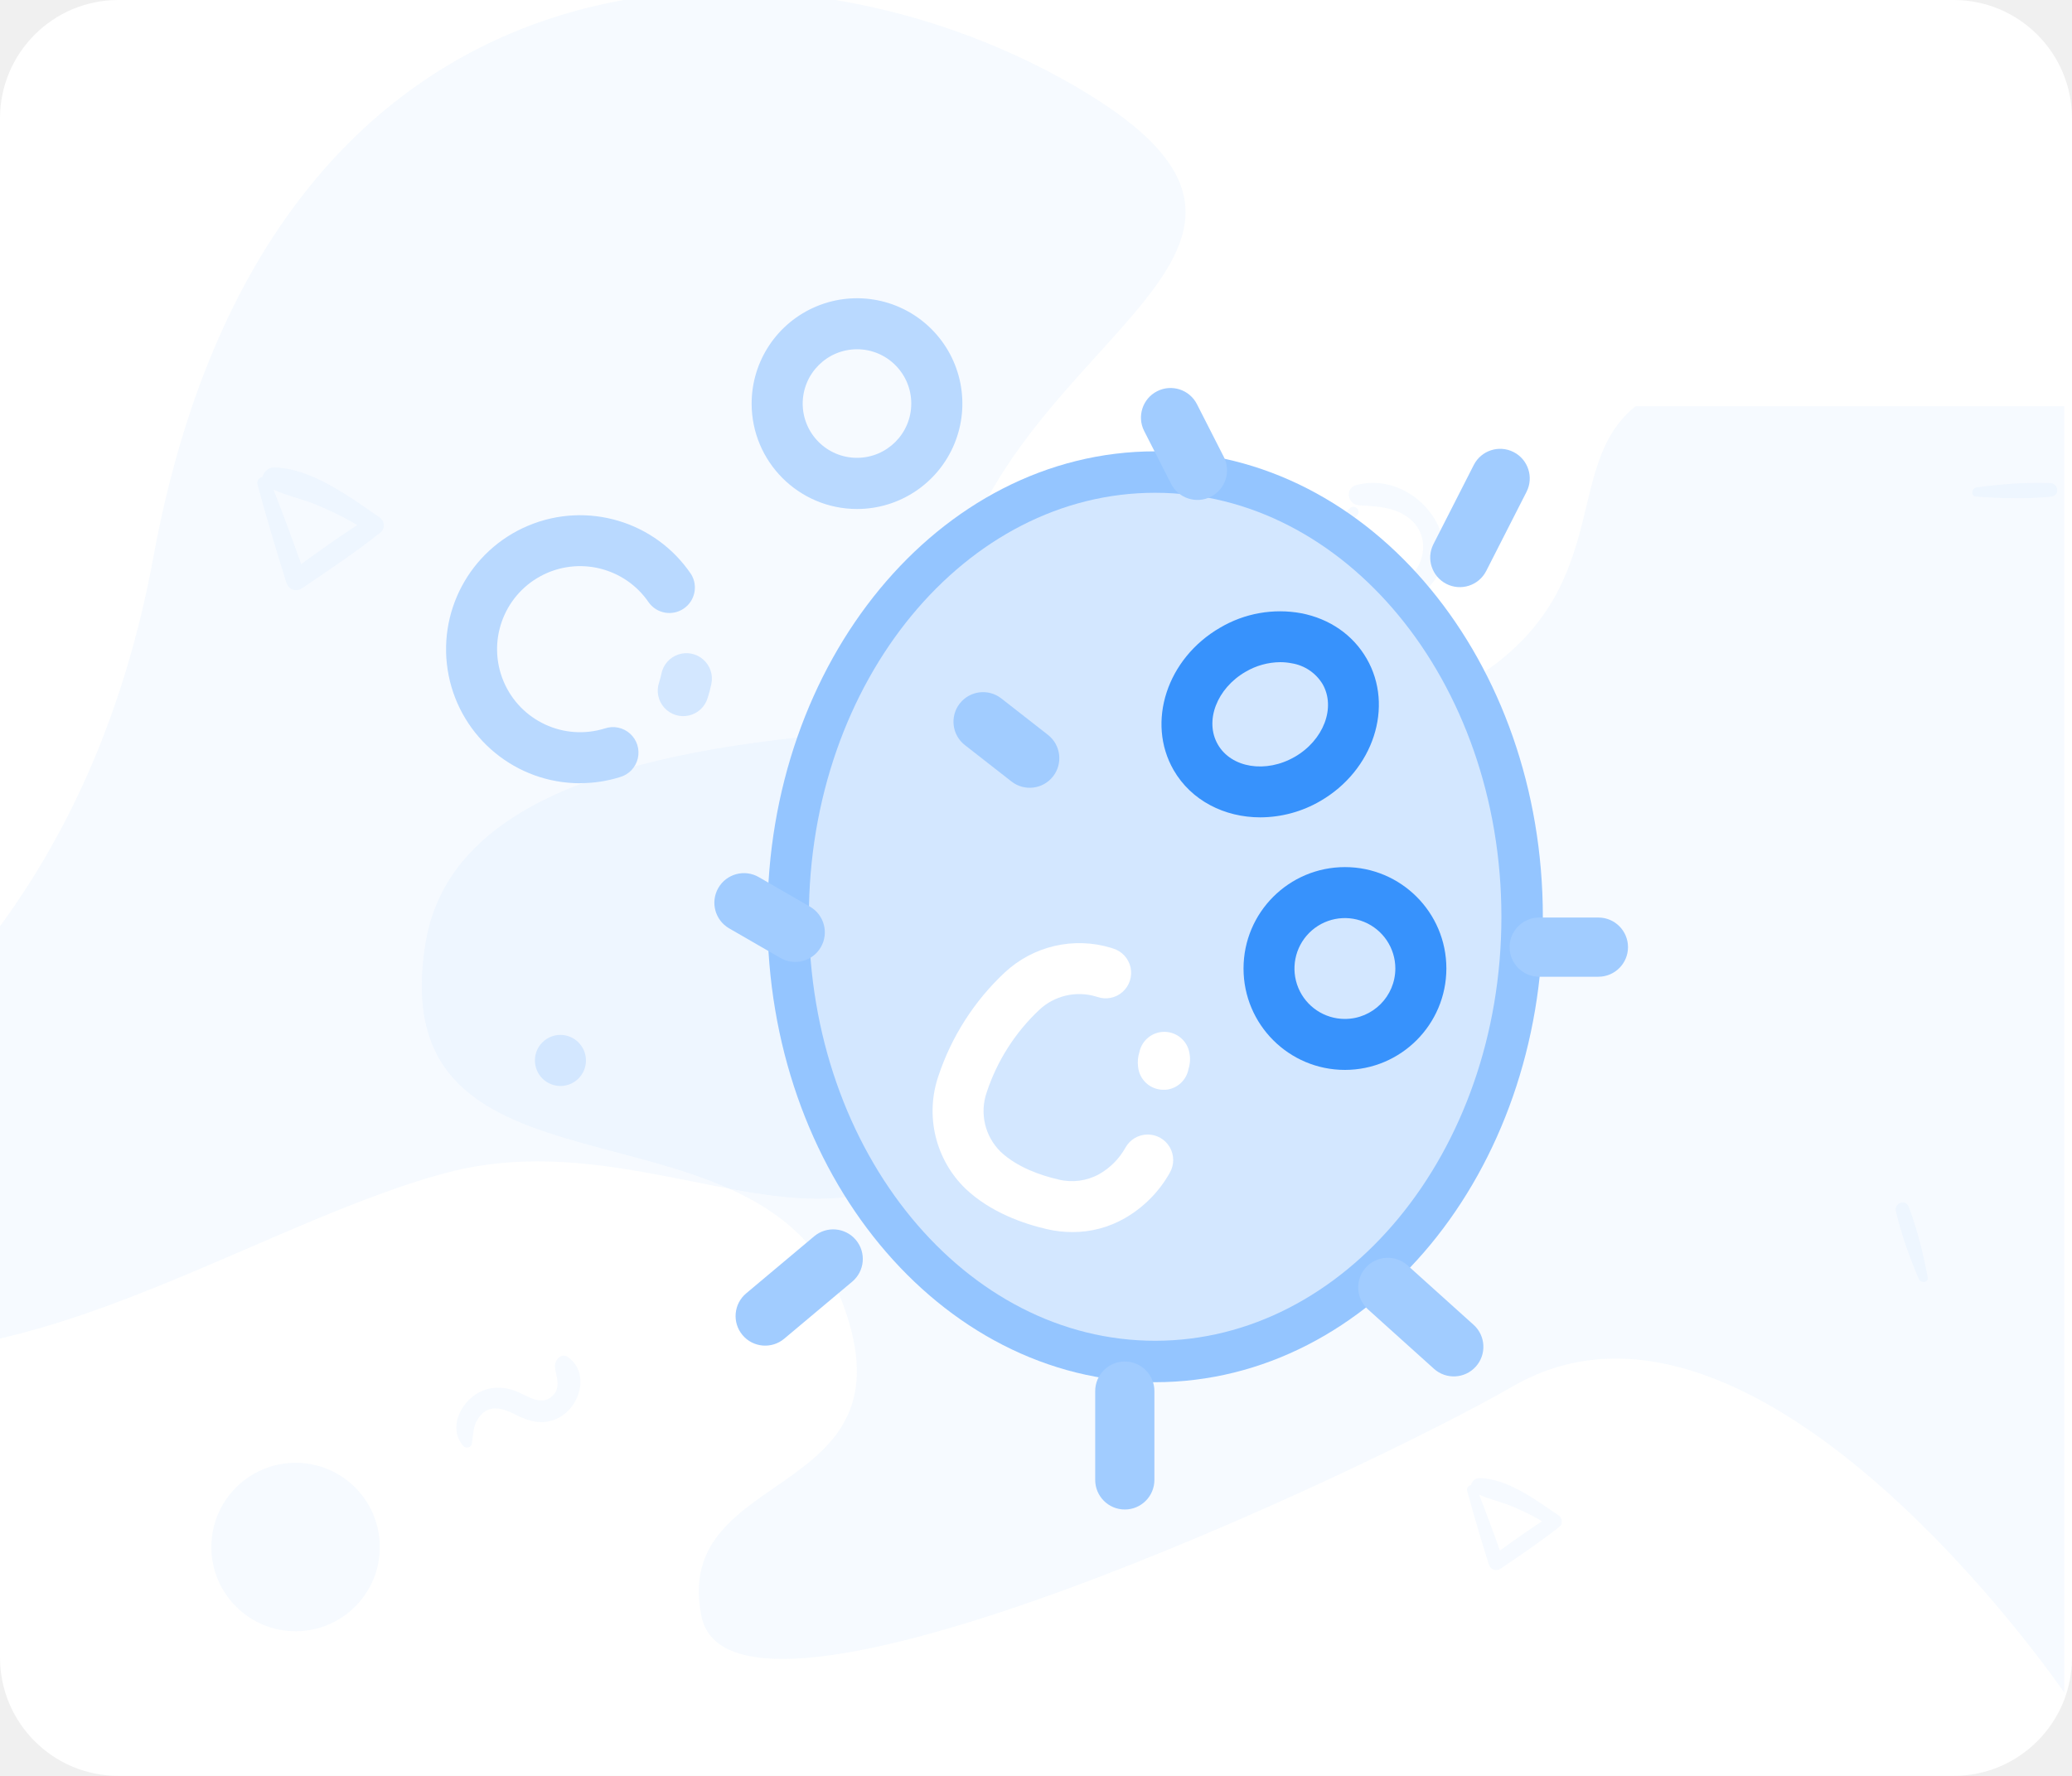
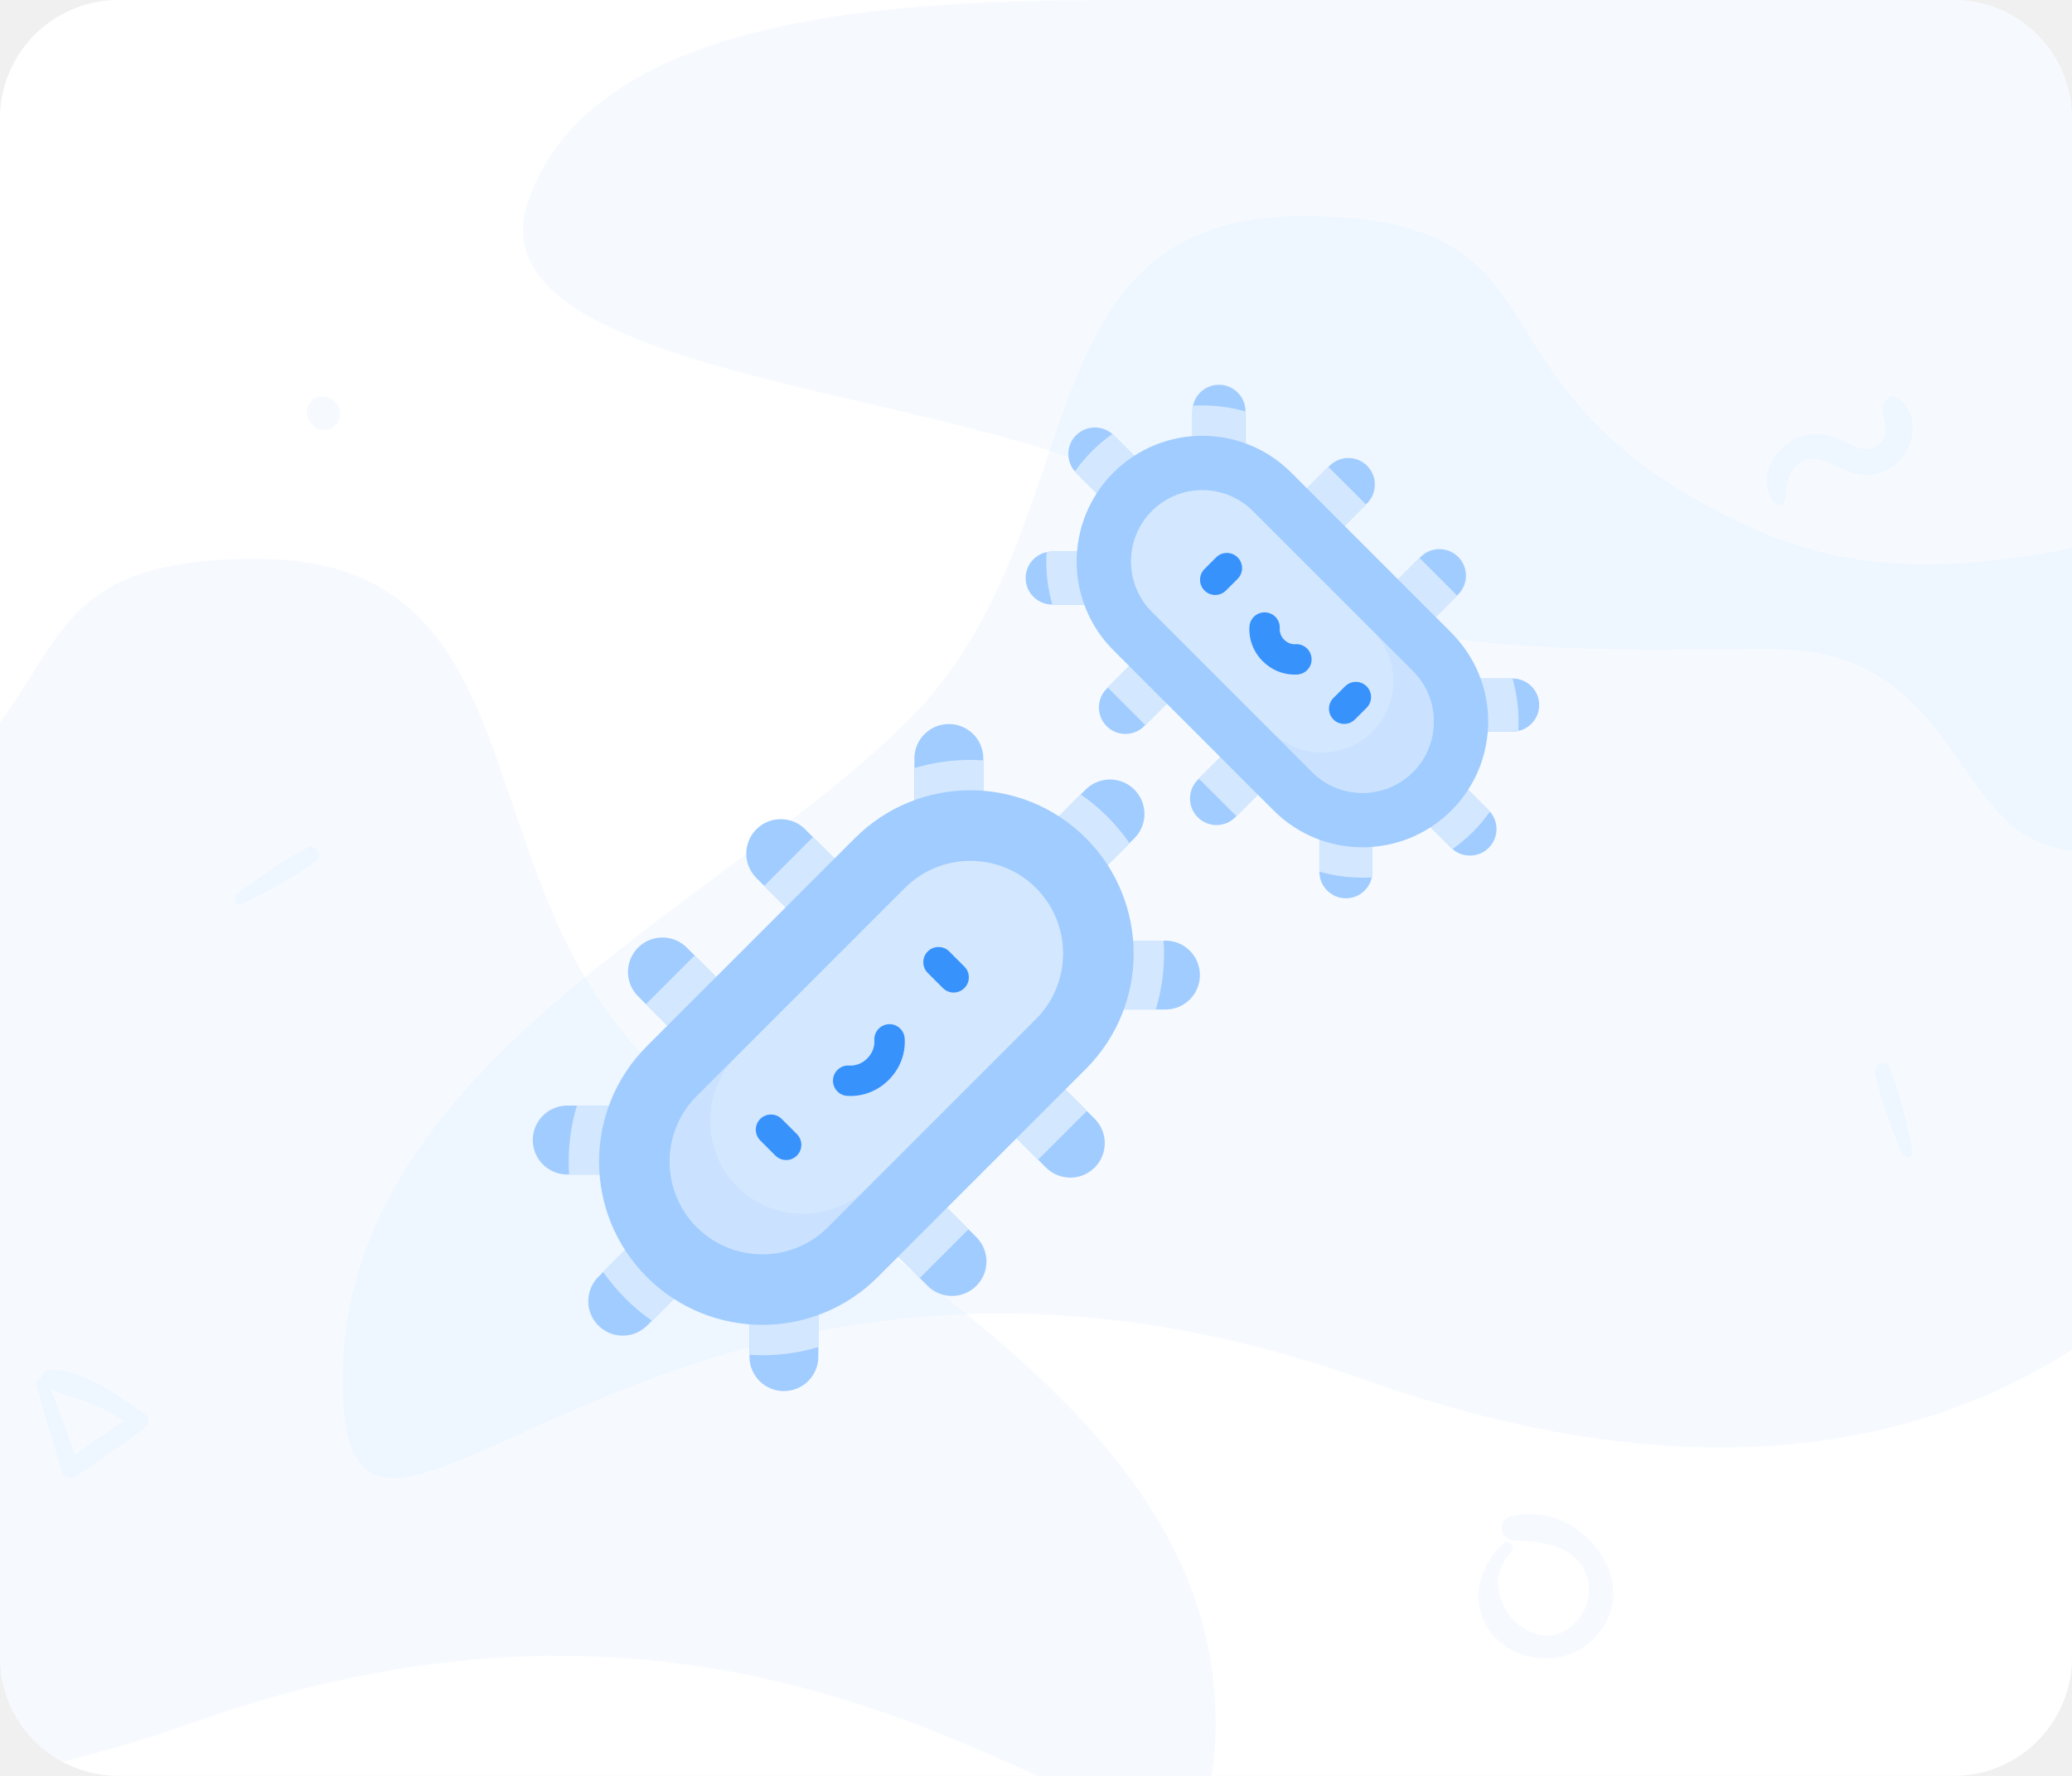
<svg xmlns="http://www.w3.org/2000/svg" width="70" height="60" viewBox="0 0 70 60" fill="none">
  <rect width="70" height="60" rx="4" fill="white" />
  <mask id="mask0" mask-type="alpha" maskUnits="userSpaceOnUse" x="0" y="0" width="70" height="60">
    <rect width="70" height="60" rx="4" fill="white" />
  </mask>
  <g mask="url(#mask0)">
-     <path opacity="0.05" d="M5.184 18.814C1.283 40.016 -17.304 39.709 -9.486 44.223C-1.668 48.737 7.658 41.612 15.057 39.629C22.456 37.647 29.089 44.213 33.208 37.079C37.328 29.944 30.87 31.008 31.935 21.229C33.001 11.449 46.435 8.752 36.272 2.884C26.108 -2.984 9.086 -2.388 5.184 18.814Z" fill="#3792FC" />
-     <path opacity="0.05" d="M51.113 46.836C46.185 49.682 24.73 59.769 23.695 54.596C22.661 49.423 31.24 50.793 28.351 43.732C25.463 36.671 12.832 41.146 14.383 31.834C16.167 21.131 44.151 26.207 49.427 23.162C54.702 20.116 52.665 15.797 55.252 13.728C59.908 13.728 69.737 13.728 69.737 13.728L69.737 57.183C69.737 57.183 59.402 42.051 51.113 46.836Z" fill="#3792FC" />
-     <circle opacity="0.05" cx="9.986" cy="52.268" r="2.845" fill="#3792FC" />
-     <path opacity="0.05" d="M64.483 40.778C64.378 40.501 63.989 40.644 64.054 40.925C64.231 41.7 64.517 42.484 64.827 43.214C64.89 43.363 65.16 43.338 65.124 43.157C64.972 42.362 64.773 41.535 64.483 40.778Z" fill="#3792FC" />
-     <path opacity="0.05" d="M16.141 47.944C16.472 47.425 16.941 47.555 17.395 47.784C17.857 48.017 18.294 48.156 18.795 47.939C19.58 47.6 19.95 46.415 19.2 45.858C18.957 45.676 18.718 45.974 18.75 46.203C18.795 46.521 18.953 46.874 18.681 47.146C18.316 47.511 17.887 47.204 17.522 47.04C17.129 46.863 16.709 46.824 16.305 46.988C15.607 47.271 15.099 48.218 15.655 48.858C15.732 48.947 15.92 48.906 15.94 48.782C15.985 48.486 15.977 48.205 16.141 47.944Z" fill="#3792FC" />
-     <path opacity="0.05" d="M9.671 19.666C9.752 19.929 10.002 20.013 10.229 19.857C11.122 19.25 12.011 18.657 12.858 17.985C13.02 17.855 12.985 17.595 12.826 17.485C11.836 16.806 10.502 15.803 9.246 15.797C8.927 15.794 8.703 16.245 9.028 16.43C9.534 16.722 10.141 16.826 10.683 17.05C11.307 17.309 11.927 17.615 12.478 18.007C12.491 17.826 12.504 17.644 12.514 17.462C11.569 18.043 10.68 18.695 9.784 19.345C9.96 19.38 10.138 19.416 10.313 19.452C9.93 18.368 9.538 17.293 9.112 16.225C9.018 16.001 8.635 16.125 8.7 16.362C8.999 17.472 9.327 18.569 9.671 19.666Z" fill="#3792FC" />
-     <path opacity="0.05" d="M69.287 16.778C69.593 16.749 69.554 16.333 69.258 16.322C68.441 16.29 67.584 16.36 66.776 16.469C66.616 16.491 66.566 16.76 66.754 16.775C67.584 16.837 68.457 16.861 69.287 16.778Z" fill="#3792FC" />
-     <path opacity="0.05" d="M45.3 19.762C45.943 20.543 47.193 20.705 47.996 20.085C49.94 18.584 47.913 15.819 45.817 16.391C45.428 16.497 45.526 17.051 45.909 17.071C46.521 17.106 47.178 17.129 47.667 17.56C48.193 18.021 48.205 18.801 47.773 19.333C46.629 20.737 44.645 18.67 45.846 17.412C46 17.254 45.766 17.02 45.606 17.171C44.888 17.86 44.616 18.933 45.3 19.762Z" fill="#3792FC" />
-     <path opacity="0.05" d="M50.294 52.842C50.355 53.039 50.543 53.102 50.713 52.986C51.383 52.53 52.05 52.085 52.685 51.581C52.807 51.484 52.78 51.289 52.66 51.206C51.918 50.697 50.917 49.945 49.975 49.94C49.737 49.938 49.569 50.276 49.812 50.415C50.192 50.634 50.647 50.712 51.054 50.88C51.521 51.075 51.986 51.303 52.4 51.598C52.41 51.462 52.419 51.325 52.427 51.189C51.718 51.625 51.051 52.114 50.38 52.601C50.511 52.628 50.645 52.655 50.776 52.681C50.489 51.868 50.194 51.062 49.876 50.262C49.807 50.094 49.52 50.186 49.566 50.364C49.79 51.196 50.036 52.019 50.294 52.842Z" fill="#3792FC" />
+     <path opacity="0.05" d="M38.577 0C31.878 0 20.309 0 17.873 6.698C15.437 13.397 35.689 13.004 40.404 17.718C45.118 22.433 52.719 21.922 59.89 21.922C67.06 21.922 65.701 29.825 71.46 28.62C77.218 27.416 72.068 21.38 73.895 17.718C73.895 14.305 73.895 0 73.895 0C73.895 0 49.842 0 38.577 0Z" fill="#3792FC" />
+     <path opacity="0.05" d="M6.535 58.194C30.445 49.693 41.071 68.821 41.071 58.194C41.071 47.568 28.319 42.255 21.944 35.879C15.568 29.503 18.358 18.877 8.661 18.877C-1.037 18.877 3.849 24.834 -6.747 29.503C-17.344 34.173 -28 22.065 -28 35.879C-28 49.693 -17.374 66.695 6.535 58.194Z" fill="#3792FC" />
+     <path opacity="0.05" d="M46.116 46.624C22.207 38.123 11.581 57.251 11.581 46.624C11.581 35.998 24.332 30.685 30.708 24.309C37.084 17.933 34.294 7.307 43.991 7.307C53.688 7.307 48.803 13.264 59.399 17.933C69.996 22.603 80.652 10.495 80.652 24.309C80.652 38.123 70.026 55.126 46.116 46.624Z" fill="#3792FC" />
+     <path opacity="0.05" d="M8.152 30.542C9.012 30.131 9.893 29.657 10.668 29.101C10.953 28.896 10.672 28.498 10.373 28.656C9.545 29.09 8.736 29.651 7.998 30.222C7.847 30.336 7.956 30.635 8.152 30.542Z" fill="#3792FC" />
+     <path opacity="0.05" d="M64.609 38.904C64.43 37.968 64.196 36.995 63.855 36.103C63.731 35.777 63.273 35.945 63.349 36.276C63.558 37.189 63.895 38.111 64.26 38.971C64.333 39.146 64.651 39.117 64.609 38.904Z" fill="#3792FC" />
+     <path opacity="0.05" d="M11.335 13.595C11.318 13.58 11.303 13.565 11.286 13.553C11.073 13.363 10.724 13.327 10.517 13.553C10.309 13.78 10.315 14.094 10.517 14.322C10.532 14.338 10.547 14.353 10.559 14.37C10.749 14.585 11.143 14.579 11.335 14.37C11.524 14.162 11.562 13.797 11.335 13.595Z" fill="#3792FC" />
+     <path opacity="0.05" d="M60.301 16.905C60.355 16.557 60.345 16.226 60.538 15.918C60.927 15.307 61.479 15.46 62.014 15.73C62.558 16.005 63.072 16.167 63.663 15.913C64.586 15.514 65.021 14.119 64.138 13.463C63.853 13.249 63.571 13.6 63.609 13.87C63.663 14.244 63.848 14.659 63.528 14.979C63.098 15.409 62.594 15.048 62.164 14.854C61.701 14.646 61.207 14.6 60.731 14.793C59.91 15.127 59.312 16.241 59.965 16.994C60.057 17.099 60.278 17.05 60.301 16.905Z" fill="#3792FC" />
+     <path opacity="0.05" d="M50.768 52.16C49.923 52.971 49.604 54.233 50.408 55.209C51.165 56.128 52.636 56.32 53.582 55.589C55.87 53.822 53.484 50.568 51.017 51.241C50.56 51.366 50.674 52.019 51.125 52.042C51.845 52.083 52.619 52.109 53.195 52.618C53.814 53.16 53.828 54.078 53.319 54.704C51.973 56.357 49.637 53.923 51.051 52.443C51.233 52.258 50.957 51.981 50.768 52.16Z" fill="#3792FC" />
+     <path opacity="0.05" d="M1.235 46.778C1.499 47.758 1.788 48.727 2.092 49.695C2.163 49.927 2.384 50.002 2.585 49.864C3.373 49.328 4.158 48.804 4.906 48.211C5.049 48.096 5.017 47.867 4.877 47.769C4.003 47.17 2.825 46.285 1.716 46.279C1.435 46.276 1.238 46.675 1.524 46.838C1.971 47.096 2.507 47.188 2.986 47.385C3.536 47.615 4.083 47.884 4.57 48.231C4.582 48.07 4.593 47.91 4.602 47.749C3.768 48.262 2.983 48.838 2.192 49.411C2.347 49.443 2.504 49.474 2.659 49.506C2.321 48.549 1.974 47.6 1.599 46.658C1.519 46.46 1.18 46.569 1.235 46.778Z" fill="#3792FC" />
  </g>
-   <ellipse cx="39.025" cy="30.974" rx="12.398" ry="15.025" fill="#D3E7FF" stroke="#94C5FF" stroke-width="1.4" />
-   <rect x="38.201" y="13.672" width="2" height="4" rx="1" transform="rotate(-27 38.2009 13.672)" fill="#A1CCFF" />
-   <rect x="50.244" y="14.819" width="2" height="5" rx="1" transform="rotate(27 50.2439 14.8185)" fill="#A1CCFF" />
-   <rect x="55" y="31" width="2" height="4" rx="1" transform="rotate(90 55 31)" fill="#A1CCFF" />
-   <rect x="50.527" y="45.43" width="2" height="5" rx="1" transform="rotate(132 50.527 45.4297)" fill="#A1CCFF" />
-   <rect x="39" y="51" width="2" height="5" rx="1" transform="rotate(180 39 51)" fill="#A1CCFF" />
-   <rect x="25.728" y="45.873" width="2" height="5" rx="1" transform="rotate(-130 25.7277 45.873)" fill="#A1CCFF" />
-   <rect x="23.768" y="30.866" width="2" height="4" rx="1" transform="rotate(-60 23.7679 30.866)" fill="#A1CCFF" />
-   <rect x="31.808" y="24.557" width="2" height="4" rx="1" transform="rotate(-52 31.8082 24.5567)" fill="#A1CCFF" />
-   <path fill-rule="evenodd" clip-rule="evenodd" d="M32.241 15C31.69 16.33 30.392 17.197 28.952 17.197C26.987 17.194 25.395 15.602 25.393 13.637C25.393 12.197 26.26 10.899 27.591 10.348C28.921 9.797 30.452 10.101 31.47 11.12C32.488 12.138 32.793 13.669 32.241 15ZM30.786 13.634C30.786 12.621 29.965 11.8 28.952 11.8C27.94 11.803 27.121 12.622 27.118 13.634C27.118 14.647 27.939 15.468 28.952 15.468C29.965 15.468 30.786 14.647 30.786 13.634Z" fill="#B9D9FF" />
-   <path d="M19.597 26.46C20.055 26.461 20.509 26.391 20.946 26.255C21.246 26.169 21.477 25.927 21.548 25.623C21.619 25.318 21.52 24.999 21.288 24.789C21.056 24.579 20.729 24.511 20.433 24.611C19.055 25.041 17.575 24.354 17.014 23.024C16.453 21.693 16.993 20.154 18.262 19.466C19.532 18.779 21.116 19.167 21.924 20.364C22.198 20.733 22.714 20.821 23.096 20.564C23.477 20.308 23.589 19.797 23.351 19.404C22.145 17.615 19.844 16.926 17.853 17.757C15.863 18.588 14.735 20.709 15.158 22.824C15.582 24.939 17.438 26.462 19.596 26.463L19.597 26.46Z" fill="#B9D9FF" />
-   <path d="M23.908 23.581C23.958 23.425 24 23.267 24.032 23.107C24.096 22.804 23.993 22.491 23.762 22.286C23.531 22.081 23.208 22.014 22.916 22.113C22.623 22.211 22.405 22.459 22.345 22.762C22.325 22.86 22.299 22.958 22.268 23.054C22.166 23.349 22.233 23.676 22.441 23.909C22.649 24.141 22.967 24.243 23.272 24.174C23.576 24.106 23.82 23.878 23.908 23.578V23.581Z" fill="#D3E7FF" />
-   <path d="M19.649 35.349C19.617 35.302 19.581 35.258 19.541 35.218C19.38 35.056 19.161 34.965 18.933 34.965C18.704 34.965 18.485 35.056 18.324 35.218C18.283 35.257 18.247 35.301 18.216 35.349C18.185 35.396 18.158 35.446 18.136 35.498C18.115 35.55 18.099 35.604 18.087 35.659C18.076 35.714 18.071 35.77 18.072 35.826C18.071 36.056 18.162 36.276 18.324 36.438C18.363 36.478 18.407 36.514 18.454 36.545C18.501 36.577 18.55 36.603 18.603 36.624C18.655 36.646 18.709 36.663 18.764 36.674C18.82 36.686 18.876 36.692 18.933 36.692C19.162 36.691 19.382 36.6 19.544 36.438C19.584 36.398 19.62 36.354 19.651 36.307C19.682 36.261 19.709 36.211 19.73 36.159C19.752 36.107 19.768 36.053 19.779 35.997C19.812 35.831 19.795 35.658 19.73 35.5C19.709 35.447 19.681 35.397 19.649 35.349Z" fill="#D3E7FF" />
-   <path d="M35.106 34.123C35.619 33.639 36.351 33.466 37.027 33.669L37.069 33.682C37.364 33.785 37.692 33.72 37.925 33.513C38.159 33.305 38.261 32.987 38.194 32.682C38.126 32.377 37.898 32.133 37.598 32.044L37.541 32.025C36.277 31.64 34.905 31.959 33.94 32.86C32.915 33.82 32.146 35.021 31.703 36.354C31.245 37.692 31.601 39.175 32.617 40.16C33.463 40.962 34.583 41.348 35.373 41.529C35.654 41.594 35.941 41.627 36.229 41.627C36.849 41.63 37.46 41.468 37.998 41.16C38.634 40.795 39.16 40.265 39.519 39.625C39.674 39.358 39.674 39.027 39.519 38.759C39.363 38.492 39.076 38.328 38.766 38.331C38.456 38.334 38.172 38.503 38.022 38.774C37.814 39.147 37.508 39.456 37.137 39.668C36.717 39.901 36.225 39.966 35.759 39.851C35.177 39.717 34.367 39.445 33.803 38.911C33.272 38.388 33.09 37.606 33.336 36.902C33.686 35.843 34.294 34.888 35.106 34.123Z" fill="white" />
-   <path d="M38.493 35.546C38.442 35.705 38.427 35.873 38.448 36.039C38.49 36.481 38.86 36.819 39.304 36.819C39.331 36.819 39.358 36.819 39.386 36.819C39.773 36.782 40.087 36.492 40.154 36.109C40.208 35.937 40.218 35.754 40.183 35.576C40.114 35.169 39.764 34.869 39.351 34.862C38.938 34.854 38.578 35.141 38.493 35.546Z" fill="white" />
-   <path fill-rule="evenodd" clip-rule="evenodd" d="M45.438 29.296C47.33 29.296 48.864 30.83 48.864 32.722C48.861 34.614 47.329 36.146 45.438 36.148C43.545 36.148 42.011 34.614 42.011 32.722C42.011 30.83 43.545 29.296 45.438 29.296ZM43.862 33.376C44.126 34.012 44.748 34.427 45.438 34.426C46.377 34.424 47.138 33.662 47.14 32.722C47.14 32.033 46.724 31.412 46.087 31.148C45.45 30.884 44.718 31.03 44.23 31.518C43.743 32.006 43.598 32.739 43.862 33.376Z" fill="#3792FC" />
-   <path fill-rule="evenodd" clip-rule="evenodd" d="M43.962 20.719C44.923 20.906 45.708 21.45 46.171 22.252C47.104 23.867 46.4 26.025 44.607 27.063C43.99 27.423 43.289 27.613 42.575 27.615C41.371 27.615 40.245 27.051 39.649 26.017C38.72 24.402 39.423 22.244 41.221 21.206C42.046 20.719 43.019 20.546 43.962 20.719ZM41.144 25.155C41.602 25.947 42.767 26.134 43.741 25.571V25.572C44.716 25.009 45.137 23.907 44.682 23.113C44.453 22.735 44.07 22.478 43.634 22.409C43.507 22.384 43.377 22.372 43.248 22.372C42.838 22.376 42.436 22.488 42.082 22.696C41.107 23.259 40.686 24.362 41.144 25.155Z" fill="#3792FC" />
+   <path d="M48.39 23.82C48.39 23.325 48.791 22.924 49.286 22.924H51.104C51.599 22.924 52 23.325 52 23.82C52 24.315 51.599 24.716 51.104 24.716H49.286C48.791 24.716 48.39 24.315 48.39 23.82Z" fill="#A1CCFF" />
+   <path d="M47.742 26.092C48.092 25.742 48.66 25.742 49.009 26.092L50.295 27.378C50.645 27.727 50.645 28.295 50.295 28.645C49.945 28.995 49.377 28.995 49.028 28.645L47.742 27.359C47.392 27.009 47.392 26.442 47.742 26.092Z" fill="#A1CCFF" />
+   <path d="M45.47 26.74C44.975 26.74 44.574 27.141 44.574 27.636V29.454C44.574 29.949 44.975 30.35 45.47 30.35C45.965 30.35 46.366 29.949 46.366 29.454V27.636C46.366 27.141 45.965 26.74 45.47 26.74Z" fill="#A1CCFF" />
+   <path d="M41.18 16.61C41.675 16.61 42.076 16.209 42.076 15.714V13.896C42.076 13.401 41.675 13 41.18 13C40.685 13 40.284 13.401 40.284 13.896V15.714C40.284 16.209 40.685 16.61 41.18 16.61Z" fill="#A1CCFF" />
+   <path d="M38.908 17.258C39.258 16.908 39.258 16.34 38.908 15.991L37.623 14.705C37.273 14.355 36.705 14.355 36.355 14.705C36.005 15.055 36.005 15.623 36.355 15.973L37.641 17.258C37.991 17.608 38.558 17.608 38.908 17.258Z" fill="#A1CCFF" />
+   <path d="M46.71 21.367C46.36 21.017 46.36 20.45 46.71 20.1L47.996 18.815C48.345 18.465 48.913 18.465 49.263 18.815C49.613 19.165 49.613 19.732 49.263 20.082L47.977 21.367C47.628 21.717 47.06 21.717 46.71 21.367Z" fill="#A1CCFF" />
+   <path d="M43.017 25.06C42.667 24.71 42.1 24.71 41.75 25.06L40.465 26.346C40.115 26.695 40.115 27.263 40.465 27.613C40.815 27.963 41.382 27.963 41.732 27.613L43.017 26.328C43.367 25.977 43.367 25.41 43.017 25.06Z" fill="#A1CCFF" />
+   <path d="M43.633 18.29C43.983 18.64 44.55 18.64 44.9 18.29L46.185 17.004C46.535 16.655 46.535 16.087 46.185 15.737C45.835 15.387 45.268 15.387 44.918 15.737L43.633 17.023C43.283 17.372 43.283 17.94 43.633 18.29Z" fill="#A1CCFF" />
+   <path d="M39.94 21.983C40.29 22.333 40.29 22.9 39.94 23.25L38.654 24.535C38.304 24.885 37.737 24.885 37.387 24.535C37.037 24.186 37.037 23.618 37.387 23.268L38.672 21.983C39.023 21.633 39.59 21.633 39.94 21.983Z" fill="#A1CCFF" />
+   <path d="M38.26 19.53C38.26 20.025 37.859 20.426 37.364 20.426H35.546C35.051 20.426 34.65 20.025 34.65 19.53C34.65 19.035 35.051 18.634 35.546 18.634H37.364C37.859 18.634 38.26 19.035 38.26 19.53Z" fill="#A1CCFF" />
+   <path d="M32.056 29.151C31.413 29.151 30.892 28.63 30.892 27.987V25.626C30.892 24.983 31.413 24.462 32.056 24.462C32.699 24.462 33.22 24.983 33.22 25.626V27.987C33.22 28.63 32.699 29.151 32.056 29.151Z" fill="#A1CCFF" />
+   <path d="M35.007 29.993C34.553 29.538 34.553 28.801 35.007 28.347L36.677 26.677C37.132 26.222 37.868 26.222 38.323 26.677C38.778 27.132 38.778 27.869 38.323 28.323L36.653 29.993C36.199 30.448 35.462 30.448 35.007 29.993Z" fill="#A1CCFF" />
+   <path d="M35.849 32.944C35.849 33.587 36.37 34.108 37.013 34.108H39.374C40.017 34.108 40.538 33.587 40.538 32.944C40.538 32.301 40.017 31.78 39.374 31.78H37.013C36.37 31.78 35.849 32.301 35.849 32.944H35.849Z" fill="#A1CCFF" />
+   <path d="M22.689 38.518C22.689 37.875 22.168 37.353 21.525 37.353H19.164C18.521 37.353 18 37.875 18 38.518C18 39.16 18.521 39.682 19.164 39.682H21.525C22.168 39.682 22.689 39.16 22.689 38.518Z" fill="#A1CCFF" />
+   <path d="M23.531 41.469C23.076 41.014 22.34 41.014 21.885 41.469L20.215 43.139C19.761 43.593 19.761 44.33 20.215 44.785C20.67 45.239 21.407 45.239 21.861 44.785L23.531 43.115C23.986 42.66 23.986 41.924 23.531 41.469Z" fill="#A1CCFF" />
+   <path d="M28.869 31.333C28.415 31.788 27.678 31.788 27.223 31.333L25.553 29.664C25.099 29.209 25.099 28.472 25.553 28.017C26.008 27.563 26.745 27.563 27.2 28.017L28.869 29.687C29.324 30.142 29.324 30.879 28.869 31.333Z" fill="#A1CCFF" />
+   <path d="M33.667 36.131C33.212 36.585 33.212 37.322 33.667 37.777L35.336 39.447C35.791 39.901 36.528 39.901 36.983 39.447C37.437 38.992 37.437 38.255 36.983 37.8L35.313 36.131C34.858 35.676 34.121 35.676 33.667 36.131Z" fill="#A1CCFF" />
+   <path d="M24.872 35.331C25.326 34.876 25.326 34.139 24.872 33.685L23.202 32.015C22.747 31.561 22.01 31.561 21.556 32.015C21.101 32.47 21.101 33.207 21.556 33.661L23.225 35.331C23.68 35.786 24.417 35.786 24.872 35.331Z" fill="#A1CCFF" />
+   <path d="M29.669 40.129C30.124 39.674 30.86 39.674 31.315 40.129L32.985 41.798C33.44 42.253 33.44 42.99 32.985 43.444C32.53 43.899 31.793 43.899 31.339 43.444L29.669 41.775C29.214 41.32 29.214 40.583 29.669 40.129Z" fill="#A1CCFF" />
+   <path d="M26.482 42.311C27.125 42.311 27.647 42.832 27.647 43.475V45.836C27.647 46.479 27.125 47 26.482 47C25.84 47 25.319 46.479 25.319 45.836V43.475C25.319 42.832 25.84 42.311 26.482 42.311V42.311Z" fill="#A1CCFF" />
+   <path d="M37.41 27.59C37.131 27.311 36.831 27.061 36.514 26.84L35.007 28.347C34.553 28.801 34.553 29.538 35.007 29.993C35.462 30.448 36.199 30.448 36.654 29.993L38.16 28.486C37.939 28.169 37.689 27.869 37.41 27.59Z" fill="#D3E7FF" />
+   <path d="M35.849 32.944C35.849 33.587 36.37 34.108 37.013 34.108H39.049C39.231 33.502 39.326 32.866 39.326 32.216C39.326 32.07 39.321 31.924 39.311 31.78H37.013C36.37 31.78 35.849 32.301 35.849 32.944H35.849Z" fill="#D3E7FF" />
+   <path d="M35.313 36.131C34.858 35.676 34.121 35.676 33.667 36.131C33.212 36.585 33.212 37.322 33.667 37.777L35.071 39.181L36.717 37.535L35.313 36.131Z" fill="#D3E7FF" />
+   <path d="M32.719 41.532L31.315 40.129C30.86 39.674 30.124 39.674 29.669 40.129C29.214 40.583 29.214 41.32 29.669 41.775L31.073 43.178L32.719 41.532Z" fill="#D3E7FF" />
+   <path d="M25.754 45.788C26.405 45.788 27.041 45.693 27.647 45.511V43.475C27.647 42.832 27.125 42.311 26.482 42.311C25.84 42.311 25.319 42.832 25.319 43.475V45.773C25.463 45.782 25.608 45.788 25.754 45.788Z" fill="#D3E7FF" />
+   <path d="M21.885 41.469L20.378 42.976C20.599 43.293 20.849 43.593 21.129 43.871C21.407 44.151 21.707 44.401 22.024 44.622L23.531 43.115C23.986 42.66 23.986 41.924 23.531 41.469C23.076 41.014 22.34 41.014 21.885 41.469Z" fill="#D3E7FF" />
+   <path d="M21.525 37.353H19.489C19.307 37.959 19.212 38.595 19.212 39.246C19.212 39.392 19.218 39.537 19.227 39.682H21.525C22.168 39.682 22.689 39.16 22.689 38.518C22.689 37.875 22.168 37.353 21.525 37.353Z" fill="#D3E7FF" />
+   <path d="M23.225 35.331C23.68 35.786 24.417 35.786 24.872 35.331C25.326 34.876 25.326 34.139 24.872 33.685L23.468 32.281L21.822 33.927L23.225 35.331Z" fill="#D3E7FF" />
+   <path d="M27.465 28.283L25.819 29.929L27.223 31.333C27.678 31.788 28.415 31.788 28.869 31.333C29.324 30.879 29.324 30.142 28.869 29.687L27.465 28.283Z" fill="#D3E7FF" />
+   <path d="M32.784 25.674C32.134 25.674 31.497 25.769 30.892 25.951V27.987C30.892 28.63 31.413 29.151 32.056 29.151C32.699 29.151 33.22 28.63 33.22 27.987V25.689C33.075 25.679 32.93 25.674 32.784 25.674Z" fill="#D3E7FF" />
+   <path d="M28.884 28.316L21.854 35.346C19.7 37.5 19.7 40.992 21.854 43.146C24.008 45.3 27.5 45.3 29.654 43.146L36.684 36.116C38.838 33.962 38.838 30.47 36.684 28.316C34.53 26.162 31.038 26.162 28.884 28.316Z" fill="#A1CCFF" />
+   <path d="M27.969 41.461C26.748 42.682 24.761 42.682 23.539 41.461C22.318 40.239 22.318 38.252 23.539 37.031L30.569 30.001C31.791 28.78 33.778 28.78 34.999 30.001C36.22 31.222 36.22 33.209 34.999 34.431L27.969 41.461Z" fill="#D3E7FF" />
+   <path opacity="0.339" d="M24.908 40.093C23.686 38.871 23.686 36.884 24.908 35.663L30.569 30.001L23.539 37.031C22.318 38.252 22.318 40.239 23.539 41.461C24.761 42.682 26.748 42.682 27.969 41.461L29.337 40.093C28.116 41.314 26.129 41.314 24.908 40.093Z" fill="#B9D9FF" />
+   <path d="M36.314 15.927C36.327 15.942 36.341 15.958 36.355 15.973L37.641 17.258C37.991 17.608 38.558 17.608 38.908 17.258C39.258 16.908 39.258 16.34 38.908 15.991L37.623 14.705C37.608 14.691 37.592 14.678 37.577 14.664C37.335 14.835 37.105 15.027 36.891 15.242C36.677 15.455 36.486 15.685 36.314 15.927H36.314Z" fill="#D3E7FF" />
+   <path d="M40.619 13.697C40.514 13.697 40.408 13.701 40.304 13.707C40.291 13.768 40.284 13.831 40.284 13.896V15.714C40.284 16.209 40.685 16.61 41.18 16.61C41.675 16.61 42.076 16.209 42.076 15.714V13.901C41.608 13.768 41.119 13.697 40.619 13.697Z" fill="#D3E7FF" />
+   <path d="M44.88 15.775L43.633 17.023C43.283 17.372 43.283 17.94 43.633 18.29C43.983 18.64 44.55 18.64 44.9 18.29L46.148 17.042L44.88 15.775Z" fill="#D3E7FF" />
+   <path d="M47.958 18.852L46.71 20.1C46.36 20.45 46.36 21.017 46.71 21.367C47.06 21.717 47.628 21.717 47.977 21.367L49.225 20.119L47.958 18.852Z" fill="#D3E7FF" />
+   <path d="M49.286 22.924C48.791 22.924 48.39 23.325 48.39 23.82C48.39 24.315 48.791 24.716 49.286 24.716H51.104C51.169 24.716 51.232 24.709 51.293 24.696C51.299 24.591 51.303 24.487 51.303 24.381C51.303 23.881 51.232 23.392 51.099 22.924H49.286Z" fill="#D3E7FF" />
+   <path d="M50.336 27.423C50.322 27.408 50.309 27.392 50.295 27.378L49.009 26.092C48.659 25.742 48.092 25.742 47.742 26.092C47.392 26.442 47.392 27.009 47.742 27.359L49.027 28.645C49.042 28.659 49.058 28.673 49.073 28.686C49.315 28.514 49.545 28.323 49.758 28.109C49.972 27.895 50.164 27.665 50.336 27.423Z" fill="#D3E7FF" />
+   <path d="M45.47 26.74C44.975 26.74 44.574 27.141 44.574 27.636V29.449C45.042 29.582 45.531 29.653 46.031 29.653C46.136 29.653 46.241 29.649 46.346 29.643C46.359 29.582 46.366 29.519 46.366 29.454V27.636C46.366 27.141 45.965 26.74 45.47 26.74Z" fill="#D3E7FF" />
+   <path d="M41.77 27.575L43.017 26.327C43.367 25.977 43.367 25.41 43.017 25.06C42.667 24.71 42.1 24.71 41.75 25.06L40.502 26.308L41.77 27.575Z" fill="#D3E7FF" />
+   <path d="M38.692 24.498L39.94 23.25C40.29 22.9 40.29 22.333 39.94 21.983C39.59 21.633 39.022 21.633 38.672 21.983L37.425 23.23L38.692 24.498Z" fill="#D3E7FF" />
+   <path d="M37.364 20.426C37.859 20.426 38.26 20.025 38.26 19.53C38.26 19.035 37.859 18.634 37.364 18.634H35.546C35.481 18.634 35.418 18.641 35.357 18.654C35.351 18.759 35.347 18.864 35.347 18.969C35.347 19.469 35.417 19.958 35.551 20.426H37.364Z" fill="#D3E7FF" />
+   <path d="M49.033 21.379L43.621 15.967C41.963 14.309 39.275 14.309 37.617 15.967C35.959 17.625 35.959 20.314 37.617 21.972L43.028 27.383C44.687 29.041 47.375 29.041 49.033 27.383C50.691 25.725 50.691 23.037 49.033 21.379Z" fill="#A1CCFF" />
+   <path d="M38.914 20.674C37.974 19.734 37.974 18.204 38.914 17.264C39.854 16.324 41.384 16.324 42.324 17.264L47.736 22.676C48.676 23.616 48.676 25.146 47.736 26.086C46.795 27.026 45.266 27.026 44.326 26.086L38.914 20.674Z" fill="#D3E7FF" />
+   <path opacity="0.339" d="M47.736 22.676L46.368 21.308C47.308 22.248 47.308 23.777 46.368 24.718C45.427 25.658 43.898 25.658 42.958 24.718L44.326 26.086C45.266 27.026 46.796 27.026 47.736 26.086C48.676 25.146 48.676 23.616 47.736 22.676Z" fill="#B9D9FF" />
+   <path d="M26.559 39.193C26.428 39.193 26.296 39.143 26.196 39.043L25.684 38.531C25.484 38.33 25.484 38.005 25.684 37.805C25.884 37.605 26.209 37.605 26.409 37.805L26.922 38.317C27.122 38.517 27.122 38.842 26.922 39.043C26.822 39.143 26.69 39.193 26.559 39.193Z" fill="#3792FC" />
+   <path d="M32.218 33.534C32.087 33.534 31.956 33.484 31.855 33.383L31.343 32.871C31.143 32.671 31.143 32.346 31.343 32.146C31.544 31.945 31.869 31.945 32.069 32.146L32.581 32.658C32.781 32.858 32.781 33.183 32.581 33.383C32.481 33.483 32.349 33.534 32.218 33.534Z" fill="#3792FC" />
+   <path d="M28.737 37.029C28.698 37.029 28.659 37.028 28.62 37.025C28.337 37.006 28.124 36.761 28.142 36.478C28.162 36.196 28.406 35.982 28.689 36.001C28.909 36.016 29.132 35.928 29.299 35.761C29.466 35.593 29.554 35.371 29.539 35.151C29.52 34.868 29.734 34.623 30.017 34.604C30.3 34.585 30.544 34.799 30.563 35.082C30.598 35.598 30.402 36.11 30.025 36.486C29.676 36.835 29.212 37.029 28.737 37.029Z" fill="#3792FC" />
+   <path d="M41.055 20.102C40.924 20.102 40.792 20.052 40.692 19.951C40.492 19.751 40.492 19.426 40.692 19.226L41.086 18.832C41.287 18.631 41.612 18.631 41.812 18.832C42.012 19.032 42.012 19.357 41.812 19.557L41.418 19.951C41.317 20.052 41.186 20.102 41.055 20.102Z" fill="#3792FC" />
+   <path d="M45.411 24.458C45.28 24.458 45.149 24.408 45.048 24.308C44.848 24.108 44.848 23.783 45.048 23.582L45.443 23.188C45.643 22.988 45.968 22.988 46.169 23.188C46.369 23.388 46.369 23.713 46.169 23.914L45.774 24.308C45.674 24.408 45.542 24.458 45.411 24.458Z" fill="#3792FC" />
+   <path d="M43.735 22.792C43.337 22.792 42.95 22.631 42.66 22.34C42.346 22.026 42.182 21.599 42.211 21.167C42.23 20.885 42.475 20.671 42.757 20.69C43.04 20.709 43.254 20.953 43.235 21.236C43.225 21.372 43.281 21.51 43.385 21.615C43.49 21.72 43.628 21.774 43.764 21.765C44.046 21.746 44.291 21.96 44.31 22.243C44.329 22.526 44.115 22.77 43.832 22.789C43.8 22.791 43.767 22.792 43.735 22.792Z" fill="#3792FC" />
</svg>
